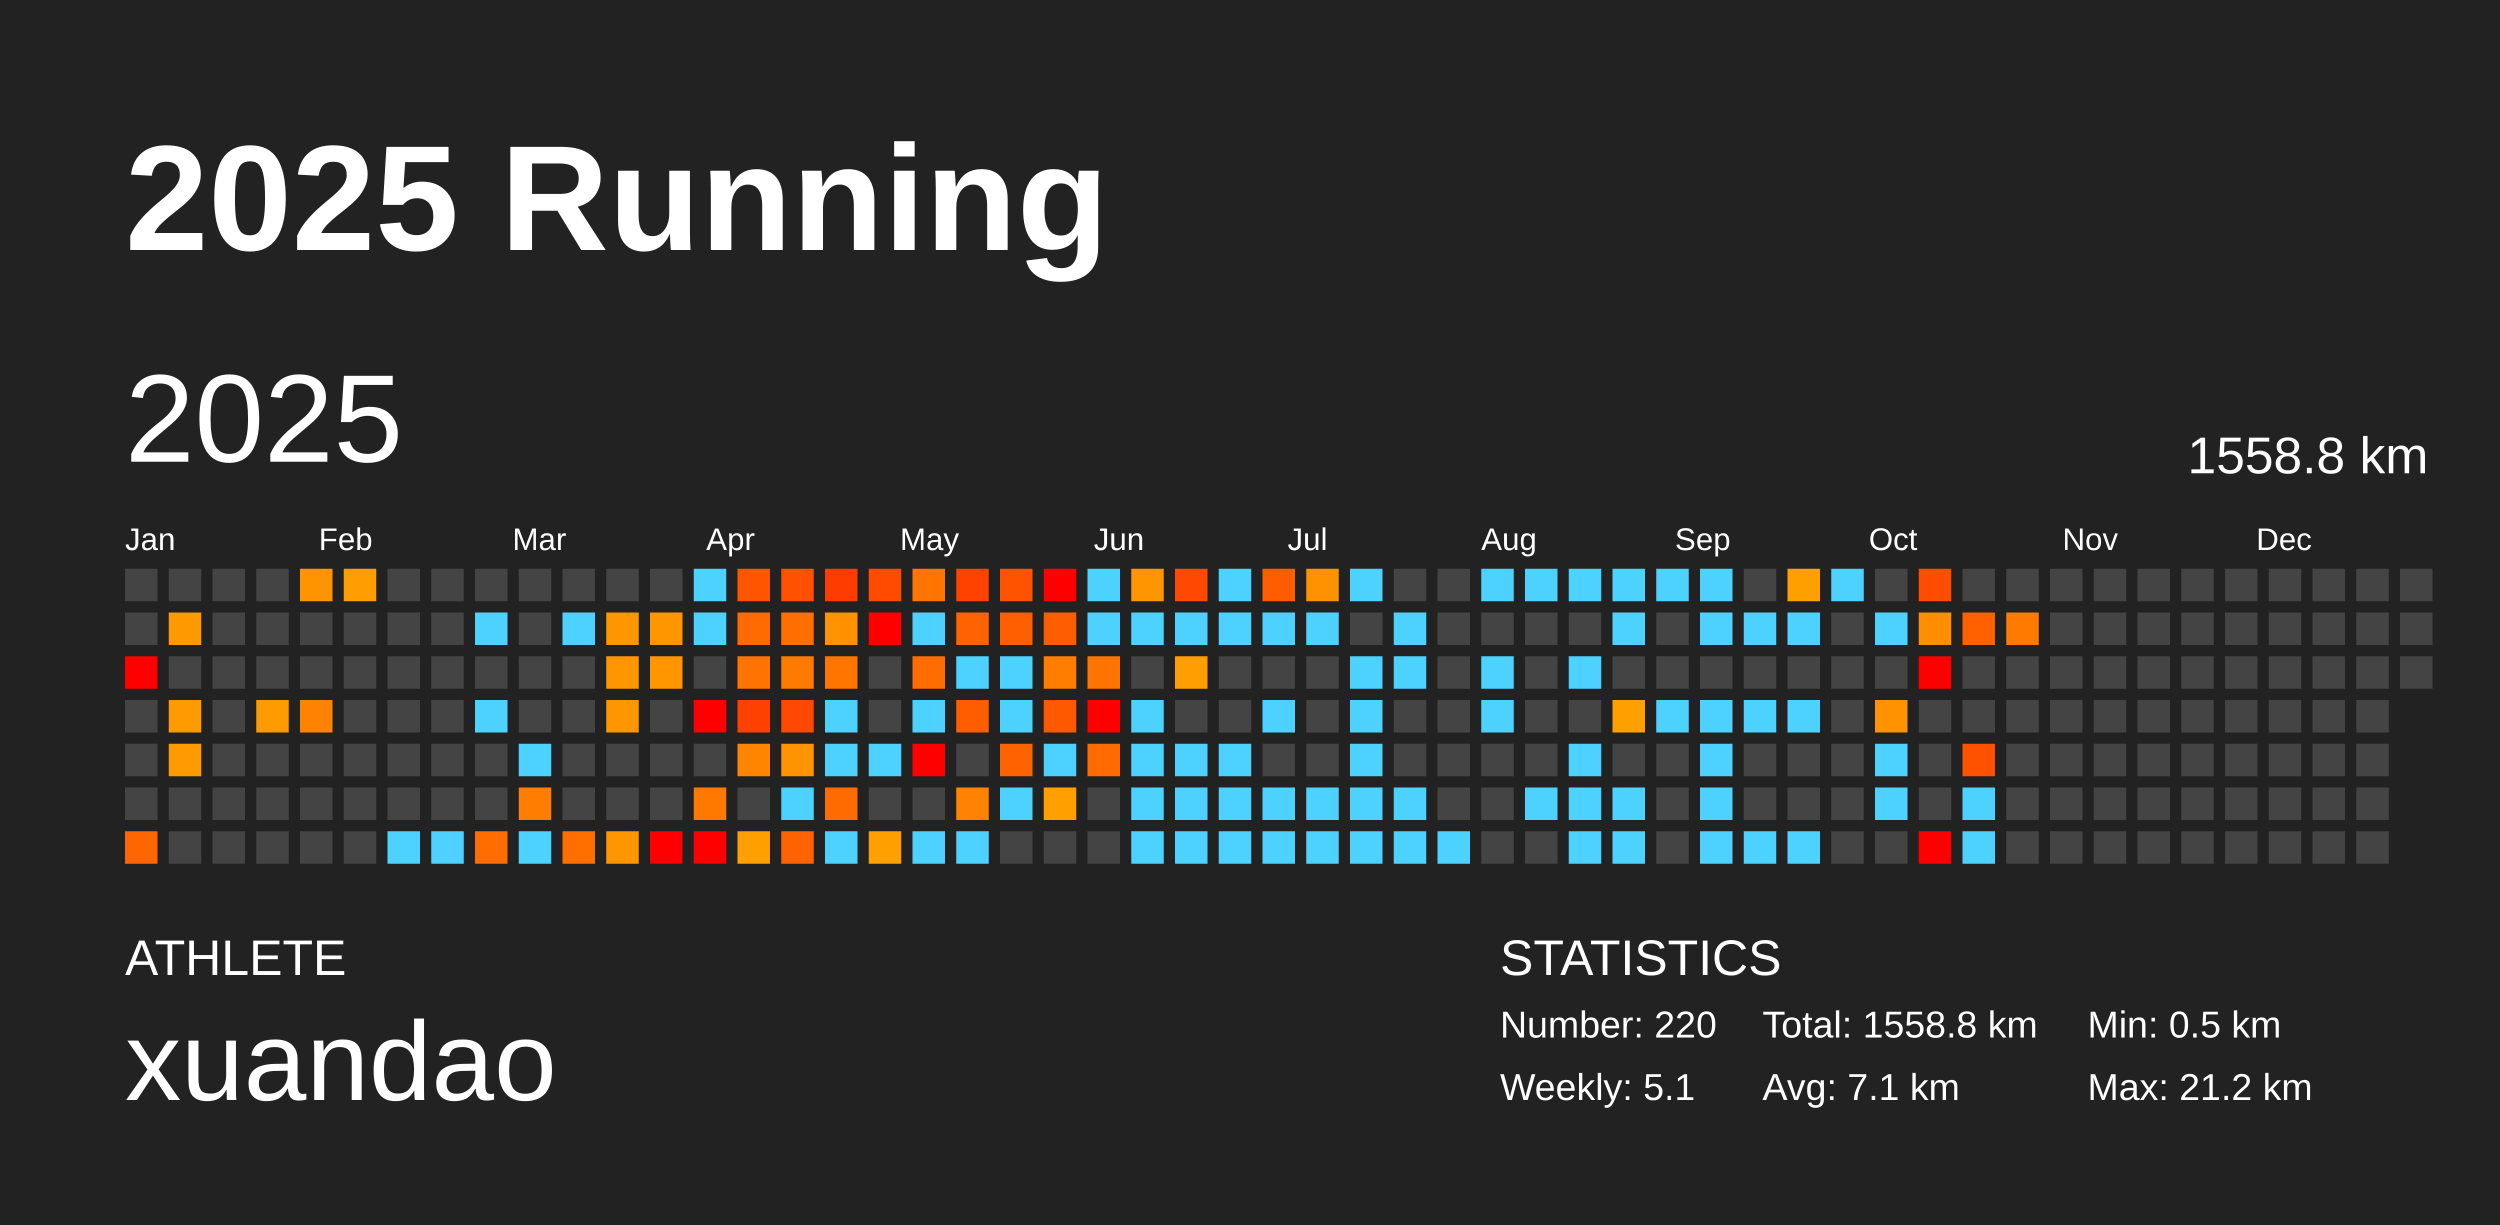
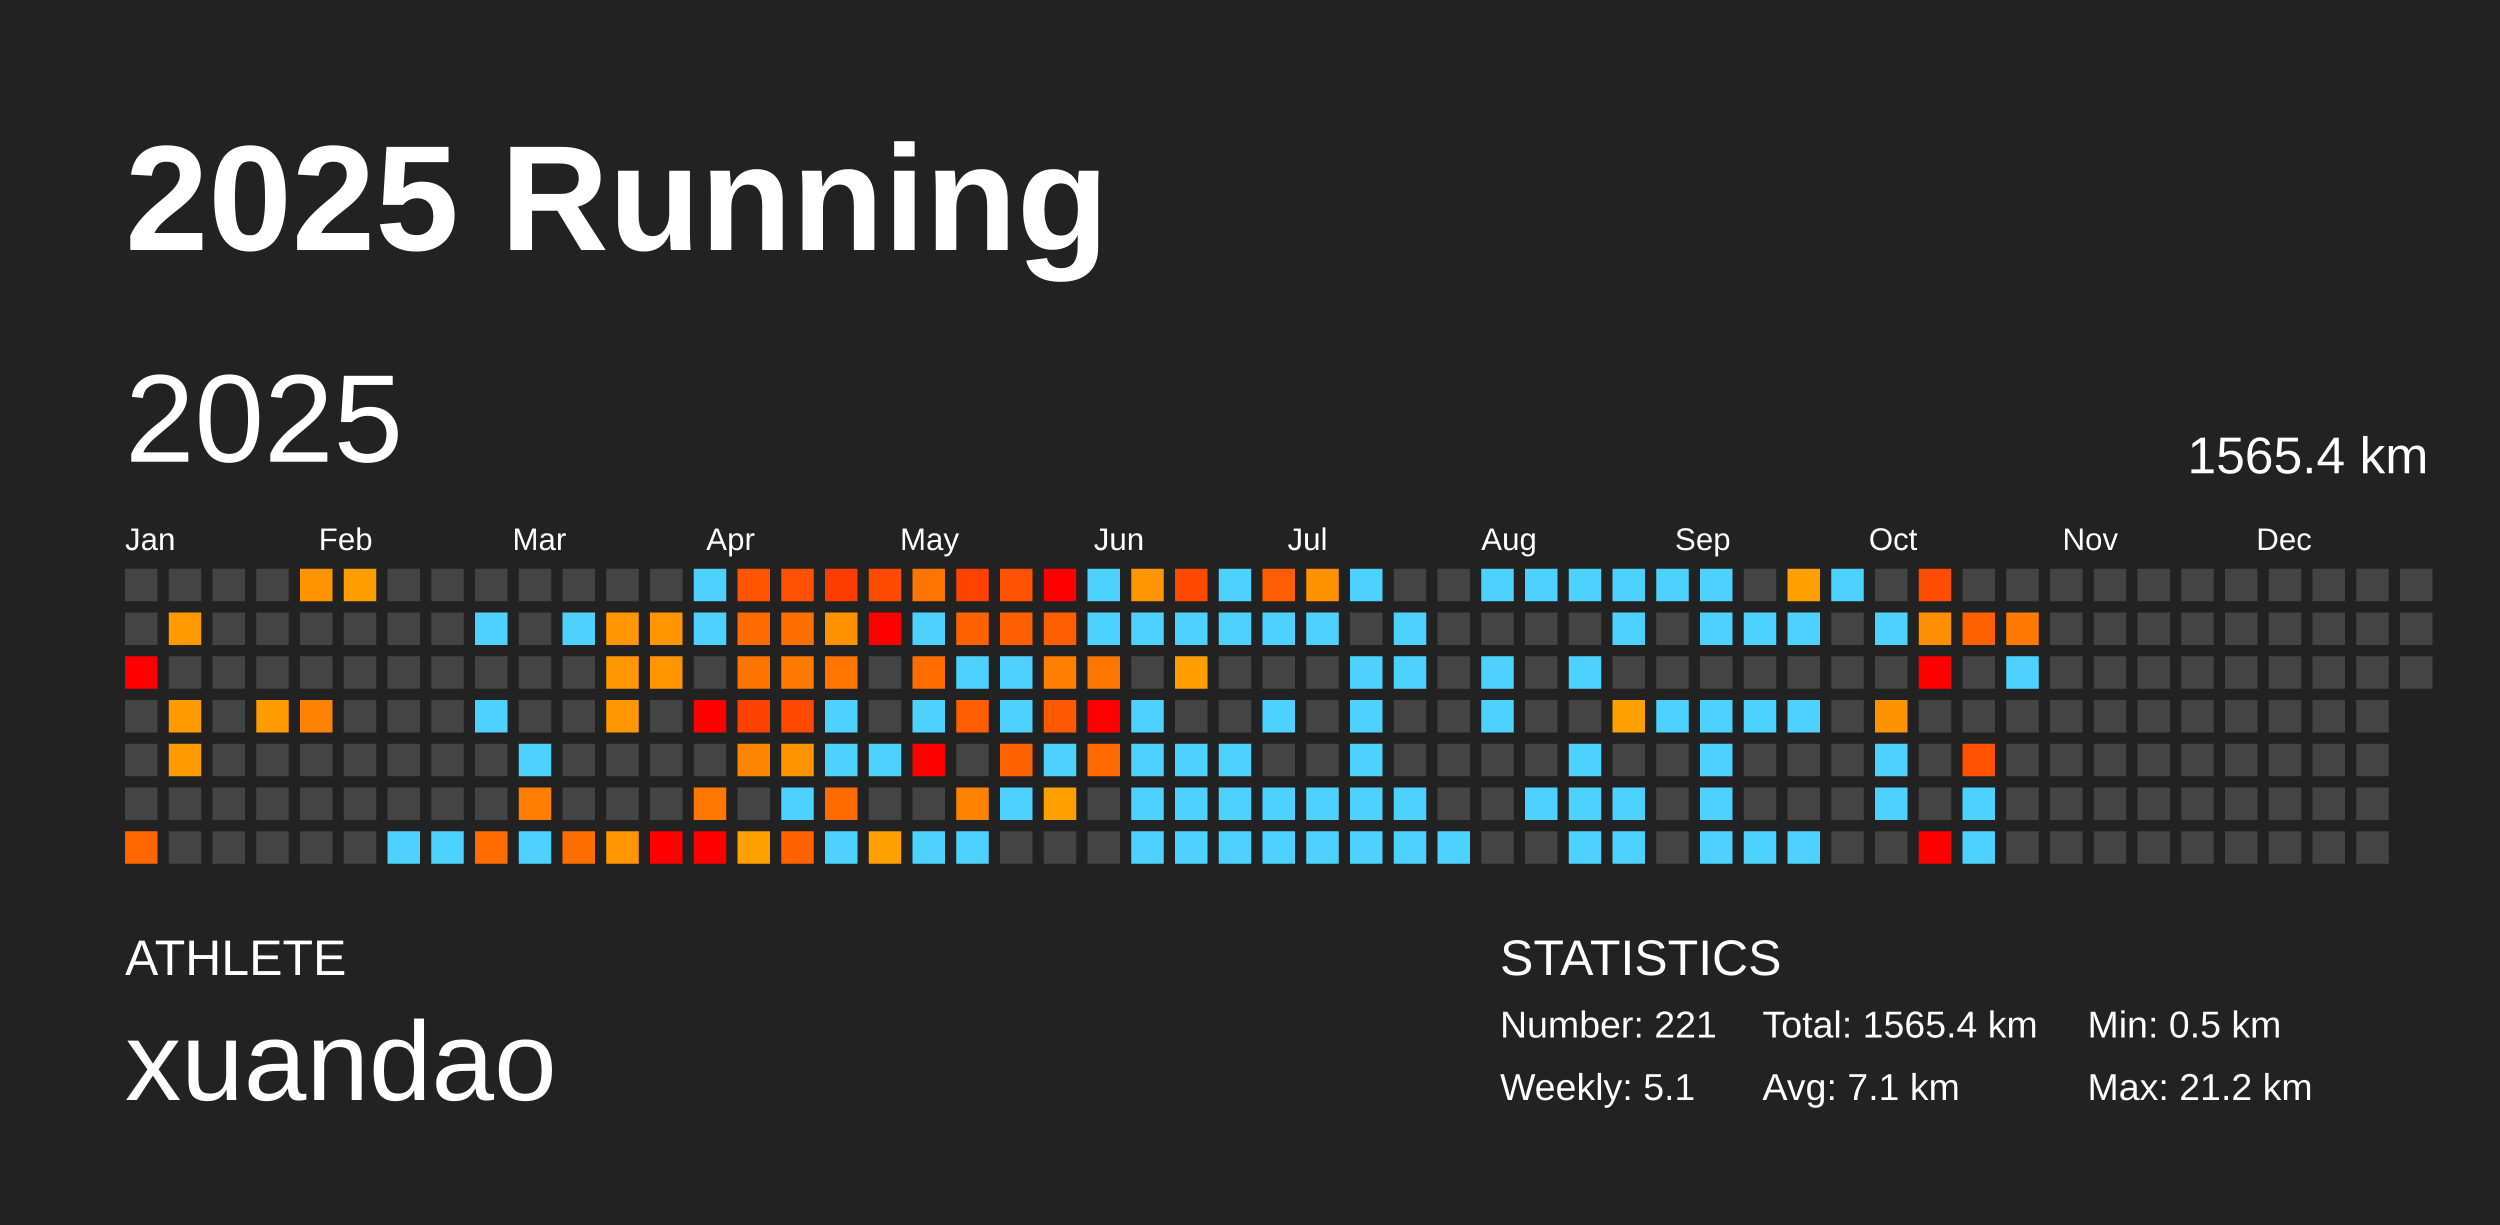
<svg xmlns="http://www.w3.org/2000/svg" baseProfile="full" height="98mm" version="1.1" viewBox="0,0,200,98" width="200mm">
  <defs />
  <rect fill="#222222" height="98" width="200" x="0" y="0" />
  <text fill="#FFFFFF" style="font-size:12px; font-family:Arial; font-weight:bold;" x="10" y="20">2025 Running</text>
  <text fill="#FFFFFF" style="font-size:4px; font-family:Arial" x="10" y="78">ATHLETE</text>
  <text fill="#FFFFFF" style="font-size:9px; font-family:Arial" x="10" y="88">xuandao</text>
  <text fill="#FFFFFF" style="font-size:4px; font-family:Arial" x="120" y="78">STATISTICS</text>
-   <text fill="#FFFFFF" style="font-size:3px; font-family:Arial" x="120" y="83">Number: 220</text>
+   <text fill="#FFFFFF" style="font-size:3px; font-family:Arial" x="120" y="83">Number: 221</text>
  <text fill="#FFFFFF" style="font-size:3px; font-family:Arial" x="120" y="88">Weekly: 5.1</text>
-   <text fill="#FFFFFF" style="font-size:3px; font-family:Arial" x="141" y="83">Total: 1558.8 km</text>
+   <text fill="#FFFFFF" style="font-size:3px; font-family:Arial" x="141" y="83">Total: 1565.4 km</text>
  <text fill="#FFFFFF" style="font-size:3px; font-family:Arial" x="141" y="88">Avg: 7.1 km</text>
  <text fill="#FFFFFF" style="font-size:3px; font-family:Arial" x="167" y="83">Min: 0.5 km</text>
  <text fill="#FFFFFF" style="font-size:3px; font-family:Arial" x="167" y="88">Max: 21.2 km</text>
  <text dominant-baseline="hanging" fill="#FFFFFF" style="font-size:10.0px; font-family:Arial;" x="10" y="30">2025</text>
-   <text dominant-baseline="hanging" fill="#FFFFFF" style="font-size:4.125px; font-family:Arial;" x="175" y="35">1558.8 km</text>
+   <text dominant-baseline="hanging" fill="#FFFFFF" style="font-size:4.125px; font-family:Arial;" x="175" y="35">1565.4 km</text>
  <text fill="#FFFFFF" style="font-size:2.5px; font-family:Arial" x="10.0" y="44">Jan</text>
  <text fill="#FFFFFF" style="font-size:2.5px; font-family:Arial" x="25.5" y="44">Feb</text>
  <text fill="#FFFFFF" style="font-size:2.5px; font-family:Arial" x="41.0" y="44">Mar</text>
  <text fill="#FFFFFF" style="font-size:2.5px; font-family:Arial" x="56.5" y="44">Apr</text>
  <text fill="#FFFFFF" style="font-size:2.5px; font-family:Arial" x="72.0" y="44">May</text>
  <text fill="#FFFFFF" style="font-size:2.5px; font-family:Arial" x="87.5" y="44">Jun</text>
  <text fill="#FFFFFF" style="font-size:2.5px; font-family:Arial" x="103.0" y="44">Jul</text>
  <text fill="#FFFFFF" style="font-size:2.5px; font-family:Arial" x="118.5" y="44">Aug</text>
  <text fill="#FFFFFF" style="font-size:2.5px; font-family:Arial" x="134.0" y="44">Sep</text>
  <text fill="#FFFFFF" style="font-size:2.5px; font-family:Arial" x="149.5" y="44">Oct</text>
  <text fill="#FFFFFF" style="font-size:2.5px; font-family:Arial" x="165.0" y="44">Nov</text>
  <text fill="#FFFFFF" style="font-size:2.5px; font-family:Arial" x="180.5" y="44">Dec</text>
  <rect fill="#444444" height="2.6" width="2.6" x="10.0" y="45.5" />
  <rect fill="#444444" height="2.6" width="2.6" x="10.0" y="49.0" />
  <rect fill="red" height="2.6" width="2.6" x="10.0" y="52.5" />
  <rect fill="#444444" height="2.6" width="2.6" x="10.0" y="56.0" />
  <rect fill="#444444" height="2.6" width="2.6" x="10.0" y="59.5" />
  <rect fill="#444444" height="2.6" width="2.6" x="10.0" y="63.0" />
  <rect fill="#ff6600" height="2.6" width="2.6" x="10.0" y="66.5" />
  <rect fill="#444444" height="2.6" width="2.6" x="13.5" y="45.5" />
  <rect fill="#ff9900" height="2.6" width="2.6" x="13.5" y="49.0" />
  <rect fill="#444444" height="2.6" width="2.6" x="13.5" y="52.5" />
  <rect fill="#ff9a00" height="2.6" width="2.6" x="13.5" y="56.0" />
  <rect fill="#ff9b00" height="2.6" width="2.6" x="13.5" y="59.5" />
  <rect fill="#444444" height="2.6" width="2.6" x="13.5" y="63.0" />
  <rect fill="#444444" height="2.6" width="2.6" x="13.5" y="66.5" />
  <rect fill="#444444" height="2.6" width="2.6" x="17.0" y="45.5" />
  <rect fill="#444444" height="2.6" width="2.6" x="17.0" y="49.0" />
  <rect fill="#444444" height="2.6" width="2.6" x="17.0" y="52.5" />
  <rect fill="#444444" height="2.6" width="2.6" x="17.0" y="56.0" />
  <rect fill="#444444" height="2.6" width="2.6" x="17.0" y="59.5" />
  <rect fill="#444444" height="2.6" width="2.6" x="17.0" y="63.0" />
  <rect fill="#444444" height="2.6" width="2.6" x="17.0" y="66.5" />
  <rect fill="#444444" height="2.6" width="2.6" x="20.5" y="45.5" />
  <rect fill="#444444" height="2.6" width="2.6" x="20.5" y="49.0" />
  <rect fill="#444444" height="2.6" width="2.6" x="20.5" y="52.5" />
  <rect fill="#ff9a00" height="2.6" width="2.6" x="20.5" y="56.0" />
  <rect fill="#444444" height="2.6" width="2.6" x="20.5" y="59.5" />
  <rect fill="#444444" height="2.6" width="2.6" x="20.5" y="63.0" />
  <rect fill="#444444" height="2.6" width="2.6" x="20.5" y="66.5" />
  <rect fill="#ff9400" height="2.6" width="2.6" x="24.0" y="45.5" />
  <rect fill="#444444" height="2.6" width="2.6" x="24.0" y="49.0" />
  <rect fill="#444444" height="2.6" width="2.6" x="24.0" y="52.5" />
  <rect fill="#ff8300" height="2.6" width="2.6" x="24.0" y="56.0" />
  <rect fill="#444444" height="2.6" width="2.6" x="24.0" y="59.5" />
  <rect fill="#444444" height="2.6" width="2.6" x="24.0" y="63.0" />
  <rect fill="#444444" height="2.6" width="2.6" x="24.0" y="66.5" />
  <rect fill="#ff9e00" height="2.6" width="2.6" x="27.5" y="45.5" />
  <rect fill="#444444" height="2.6" width="2.6" x="27.5" y="49.0" />
  <rect fill="#444444" height="2.6" width="2.6" x="27.5" y="52.5" />
  <rect fill="#444444" height="2.6" width="2.6" x="27.5" y="56.0" />
  <rect fill="#444444" height="2.6" width="2.6" x="27.5" y="59.5" />
  <rect fill="#444444" height="2.6" width="2.6" x="27.5" y="63.0" />
  <rect fill="#444444" height="2.6" width="2.6" x="27.5" y="66.5" />
  <rect fill="#444444" height="2.6" width="2.6" x="31.0" y="45.5" />
  <rect fill="#444444" height="2.6" width="2.6" x="31.0" y="49.0" />
  <rect fill="#444444" height="2.6" width="2.6" x="31.0" y="52.5" />
  <rect fill="#444444" height="2.6" width="2.6" x="31.0" y="56.0" />
  <rect fill="#444444" height="2.6" width="2.6" x="31.0" y="59.5" />
  <rect fill="#444444" height="2.6" width="2.6" x="31.0" y="63.0" />
  <rect fill="#4dd2ff" height="2.6" width="2.6" x="31.0" y="66.5" />
  <rect fill="#444444" height="2.6" width="2.6" x="34.5" y="45.5" />
  <rect fill="#444444" height="2.6" width="2.6" x="34.5" y="49.0" />
  <rect fill="#444444" height="2.6" width="2.6" x="34.5" y="52.5" />
  <rect fill="#444444" height="2.6" width="2.6" x="34.5" y="56.0" />
  <rect fill="#444444" height="2.6" width="2.6" x="34.5" y="59.5" />
  <rect fill="#444444" height="2.6" width="2.6" x="34.5" y="63.0" />
  <rect fill="#4dd2ff" height="2.6" width="2.6" x="34.5" y="66.5" />
  <rect fill="#444444" height="2.6" width="2.6" x="38.0" y="45.5" />
  <rect fill="#4dd2ff" height="2.6" width="2.6" x="38.0" y="49.0" />
  <rect fill="#444444" height="2.6" width="2.6" x="38.0" y="52.5" />
  <rect fill="#4dd2ff" height="2.6" width="2.6" x="38.0" y="56.0" />
  <rect fill="#444444" height="2.6" width="2.6" x="38.0" y="59.5" />
  <rect fill="#444444" height="2.6" width="2.6" x="38.0" y="63.0" />
  <rect fill="#ff6c00" height="2.6" width="2.6" x="38.0" y="66.5" />
  <rect fill="#444444" height="2.6" width="2.6" x="41.5" y="45.5" />
  <rect fill="#444444" height="2.6" width="2.6" x="41.5" y="49.0" />
  <rect fill="#444444" height="2.6" width="2.6" x="41.5" y="52.5" />
  <rect fill="#444444" height="2.6" width="2.6" x="41.5" y="56.0" />
  <rect fill="#4dd2ff" height="2.6" width="2.6" x="41.5" y="59.5" />
  <rect fill="#ff7d00" height="2.6" width="2.6" x="41.5" y="63.0" />
  <rect fill="#4dd2ff" height="2.6" width="2.6" x="41.5" y="66.5" />
  <rect fill="#444444" height="2.6" width="2.6" x="45.0" y="45.5" />
  <rect fill="#4dd2ff" height="2.6" width="2.6" x="45.0" y="49.0" />
  <rect fill="#444444" height="2.6" width="2.6" x="45.0" y="52.5" />
  <rect fill="#444444" height="2.6" width="2.6" x="45.0" y="56.0" />
  <rect fill="#444444" height="2.6" width="2.6" x="45.0" y="59.5" />
  <rect fill="#444444" height="2.6" width="2.6" x="45.0" y="63.0" />
  <rect fill="#ff6f00" height="2.6" width="2.6" x="45.0" y="66.5" />
  <rect fill="#444444" height="2.6" width="2.6" x="48.5" y="45.5" />
  <rect fill="#ff9600" height="2.6" width="2.6" x="48.5" y="49.0" />
  <rect fill="#ff9600" height="2.6" width="2.6" x="48.5" y="52.5" />
  <rect fill="#ff9600" height="2.6" width="2.6" x="48.5" y="56.0" />
  <rect fill="#444444" height="2.6" width="2.6" x="48.5" y="59.5" />
  <rect fill="#444444" height="2.6" width="2.6" x="48.5" y="63.0" />
  <rect fill="#ff9600" height="2.6" width="2.6" x="48.5" y="66.5" />
  <rect fill="#444444" height="2.6" width="2.6" x="52.0" y="45.5" />
  <rect fill="#ff9600" height="2.6" width="2.6" x="52.0" y="49.0" />
  <rect fill="#ff9600" height="2.6" width="2.6" x="52.0" y="52.5" />
  <rect fill="#444444" height="2.6" width="2.6" x="52.0" y="56.0" />
  <rect fill="#444444" height="2.6" width="2.6" x="52.0" y="59.5" />
  <rect fill="#444444" height="2.6" width="2.6" x="52.0" y="63.0" />
  <rect fill="red" height="2.6" width="2.6" x="52.0" y="66.5" />
  <rect fill="#4dd2ff" height="2.6" width="2.6" x="55.5" y="45.5" />
  <rect fill="#4dd2ff" height="2.6" width="2.6" x="55.5" y="49.0" />
  <rect fill="#444444" height="2.6" width="2.6" x="55.5" y="52.5" />
  <rect fill="red" height="2.6" width="2.6" x="55.5" y="56.0" />
  <rect fill="#444444" height="2.6" width="2.6" x="55.5" y="59.5" />
  <rect fill="#ff7900" height="2.6" width="2.6" x="55.5" y="63.0" />
  <rect fill="red" height="2.6" width="2.6" x="55.5" y="66.5" />
  <rect fill="#ff5400" height="2.6" width="2.6" x="59.0" y="45.5" />
  <rect fill="#ff6b00" height="2.6" width="2.6" x="59.0" y="49.0" />
  <rect fill="#ff7400" height="2.6" width="2.6" x="59.0" y="52.5" />
  <rect fill="#ff4100" height="2.6" width="2.6" x="59.0" y="56.0" />
  <rect fill="#ff8400" height="2.6" width="2.6" x="59.0" y="59.5" />
  <rect fill="#444444" height="2.6" width="2.6" x="59.0" y="63.0" />
  <rect fill="#ff9f00" height="2.6" width="2.6" x="59.0" y="66.5" />
  <rect fill="#ff5100" height="2.6" width="2.6" x="62.5" y="45.5" />
  <rect fill="#ff6f00" height="2.6" width="2.6" x="62.5" y="49.0" />
  <rect fill="#ff7a00" height="2.6" width="2.6" x="62.5" y="52.5" />
  <rect fill="#ff4800" height="2.6" width="2.6" x="62.5" y="56.0" />
  <rect fill="#ff9400" height="2.6" width="2.6" x="62.5" y="59.5" />
  <rect fill="#4dd2ff" height="2.6" width="2.6" x="62.5" y="63.0" />
  <rect fill="#ff6200" height="2.6" width="2.6" x="62.5" y="66.5" />
  <rect fill="#ff3c00" height="2.6" width="2.6" x="66.0" y="45.5" />
  <rect fill="#ff9200" height="2.6" width="2.6" x="66.0" y="49.0" />
  <rect fill="#ff7500" height="2.6" width="2.6" x="66.0" y="52.5" />
  <rect fill="#4dd2ff" height="2.6" width="2.6" x="66.0" y="56.0" />
  <rect fill="#4dd2ff" height="2.6" width="2.6" x="66.0" y="59.5" />
  <rect fill="#ff6b00" height="2.6" width="2.6" x="66.0" y="63.0" />
  <rect fill="#4dd2ff" height="2.6" width="2.6" x="66.0" y="66.5" />
  <rect fill="#ff4b00" height="2.6" width="2.6" x="69.5" y="45.5" />
  <rect fill="red" height="2.6" width="2.6" x="69.5" y="49.0" />
  <rect fill="#444444" height="2.6" width="2.6" x="69.5" y="52.5" />
  <rect fill="#444444" height="2.6" width="2.6" x="69.5" y="56.0" />
  <rect fill="#4dd2ff" height="2.6" width="2.6" x="69.5" y="59.5" />
  <rect fill="#444444" height="2.6" width="2.6" x="69.5" y="63.0" />
  <rect fill="#ff9f00" height="2.6" width="2.6" x="69.5" y="66.5" />
  <rect fill="#ff7500" height="2.6" width="2.6" x="73.0" y="45.5" />
  <rect fill="#4dd2ff" height="2.6" width="2.6" x="73.0" y="49.0" />
  <rect fill="#ff6c00" height="2.6" width="2.6" x="73.0" y="52.5" />
  <rect fill="#4dd2ff" height="2.6" width="2.6" x="73.0" y="56.0" />
  <rect fill="red" height="2.6" width="2.6" x="73.0" y="59.5" />
  <rect fill="#444444" height="2.6" width="2.6" x="73.0" y="63.0" />
  <rect fill="#4dd2ff" height="2.6" width="2.6" x="73.0" y="66.5" />
  <rect fill="#ff4200" height="2.6" width="2.6" x="76.5" y="45.5" />
  <rect fill="#ff6200" height="2.6" width="2.6" x="76.5" y="49.0" />
  <rect fill="#4dd2ff" height="2.6" width="2.6" x="76.5" y="52.5" />
  <rect fill="#ff5d00" height="2.6" width="2.6" x="76.5" y="56.0" />
  <rect fill="#444444" height="2.6" width="2.6" x="76.5" y="59.5" />
  <rect fill="#ff8300" height="2.6" width="2.6" x="76.5" y="63.0" />
  <rect fill="#4dd2ff" height="2.6" width="2.6" x="76.5" y="66.5" />
  <rect fill="#ff5300" height="2.6" width="2.6" x="80.0" y="45.5" />
  <rect fill="#ff5f00" height="2.6" width="2.6" x="80.0" y="49.0" />
  <rect fill="#4dd2ff" height="2.6" width="2.6" x="80.0" y="52.5" />
  <rect fill="#4dd2ff" height="2.6" width="2.6" x="80.0" y="56.0" />
  <rect fill="#ff6300" height="2.6" width="2.6" x="80.0" y="59.5" />
  <rect fill="#4dd2ff" height="2.6" width="2.6" x="80.0" y="63.0" />
  <rect fill="#444444" height="2.6" width="2.6" x="80.0" y="66.5" />
  <rect fill="red" height="2.6" width="2.6" x="83.5" y="45.5" />
  <rect fill="#ff5e00" height="2.6" width="2.6" x="83.5" y="49.0" />
  <rect fill="#ff7e00" height="2.6" width="2.6" x="83.5" y="52.5" />
  <rect fill="#ff5900" height="2.6" width="2.6" x="83.5" y="56.0" />
  <rect fill="#4dd2ff" height="2.6" width="2.6" x="83.5" y="59.5" />
  <rect fill="#ff9f00" height="2.6" width="2.6" x="83.5" y="63.0" />
  <rect fill="#444444" height="2.6" width="2.6" x="83.5" y="66.5" />
  <rect fill="#4dd2ff" height="2.6" width="2.6" x="87.0" y="45.5" />
  <rect fill="#4dd2ff" height="2.6" width="2.6" x="87.0" y="49.0" />
  <rect fill="#ff7500" height="2.6" width="2.6" x="87.0" y="52.5" />
  <rect fill="red" height="2.6" width="2.6" x="87.0" y="56.0" />
  <rect fill="#ff6b00" height="2.6" width="2.6" x="87.0" y="59.5" />
  <rect fill="#444444" height="2.6" width="2.6" x="87.0" y="63.0" />
  <rect fill="#444444" height="2.6" width="2.6" x="87.0" y="66.5" />
  <rect fill="#ff9500" height="2.6" width="2.6" x="90.5" y="45.5" />
  <rect fill="#4dd2ff" height="2.6" width="2.6" x="90.5" y="49.0" />
  <rect fill="#444444" height="2.6" width="2.6" x="90.5" y="52.5" />
  <rect fill="#4dd2ff" height="2.6" width="2.6" x="90.5" y="56.0" />
  <rect fill="#4dd2ff" height="2.6" width="2.6" x="90.5" y="59.5" />
  <rect fill="#4dd2ff" height="2.6" width="2.6" x="90.5" y="63.0" />
  <rect fill="#4dd2ff" height="2.6" width="2.6" x="90.5" y="66.5" />
  <rect fill="#ff4800" height="2.6" width="2.6" x="94.0" y="45.5" />
  <rect fill="#4dd2ff" height="2.6" width="2.6" x="94.0" y="49.0" />
  <rect fill="#ff9e00" height="2.6" width="2.6" x="94.0" y="52.5" />
  <rect fill="#444444" height="2.6" width="2.6" x="94.0" y="56.0" />
  <rect fill="#4dd2ff" height="2.6" width="2.6" x="94.0" y="59.5" />
  <rect fill="#4dd2ff" height="2.6" width="2.6" x="94.0" y="63.0" />
  <rect fill="#4dd2ff" height="2.6" width="2.6" x="94.0" y="66.5" />
  <rect fill="#4dd2ff" height="2.6" width="2.6" x="97.5" y="45.5" />
  <rect fill="#4dd2ff" height="2.6" width="2.6" x="97.5" y="49.0" />
  <rect fill="#444444" height="2.6" width="2.6" x="97.5" y="52.5" />
  <rect fill="#444444" height="2.6" width="2.6" x="97.5" y="56.0" />
  <rect fill="#4dd2ff" height="2.6" width="2.6" x="97.5" y="59.5" />
  <rect fill="#4dd2ff" height="2.6" width="2.6" x="97.5" y="63.0" />
  <rect fill="#4dd2ff" height="2.6" width="2.6" x="97.5" y="66.5" />
  <rect fill="#ff5d00" height="2.6" width="2.6" x="101.0" y="45.5" />
  <rect fill="#4dd2ff" height="2.6" width="2.6" x="101.0" y="49.0" />
  <rect fill="#444444" height="2.6" width="2.6" x="101.0" y="52.5" />
  <rect fill="#4dd2ff" height="2.6" width="2.6" x="101.0" y="56.0" />
  <rect fill="#444444" height="2.6" width="2.6" x="101.0" y="59.5" />
  <rect fill="#4dd2ff" height="2.6" width="2.6" x="101.0" y="63.0" />
  <rect fill="#4dd2ff" height="2.6" width="2.6" x="101.0" y="66.5" />
  <rect fill="#ff9200" height="2.6" width="2.6" x="104.5" y="45.5" />
  <rect fill="#4dd2ff" height="2.6" width="2.6" x="104.5" y="49.0" />
  <rect fill="#444444" height="2.6" width="2.6" x="104.5" y="52.5" />
  <rect fill="#444444" height="2.6" width="2.6" x="104.5" y="56.0" />
  <rect fill="#444444" height="2.6" width="2.6" x="104.5" y="59.5" />
  <rect fill="#4dd2ff" height="2.6" width="2.6" x="104.5" y="63.0" />
  <rect fill="#4dd2ff" height="2.6" width="2.6" x="104.5" y="66.5" />
  <rect fill="#4dd2ff" height="2.6" width="2.6" x="108.0" y="45.5" />
  <rect fill="#444444" height="2.6" width="2.6" x="108.0" y="49.0" />
  <rect fill="#4dd2ff" height="2.6" width="2.6" x="108.0" y="52.5" />
  <rect fill="#4dd2ff" height="2.6" width="2.6" x="108.0" y="56.0" />
  <rect fill="#4dd2ff" height="2.6" width="2.6" x="108.0" y="59.5" />
  <rect fill="#4dd2ff" height="2.6" width="2.6" x="108.0" y="63.0" />
  <rect fill="#4dd2ff" height="2.6" width="2.6" x="108.0" y="66.5" />
  <rect fill="#444444" height="2.6" width="2.6" x="111.5" y="45.5" />
  <rect fill="#4dd2ff" height="2.6" width="2.6" x="111.5" y="49.0" />
  <rect fill="#4dd2ff" height="2.6" width="2.6" x="111.5" y="52.5" />
  <rect fill="#444444" height="2.6" width="2.6" x="111.5" y="56.0" />
  <rect fill="#444444" height="2.6" width="2.6" x="111.5" y="59.5" />
  <rect fill="#4dd2ff" height="2.6" width="2.6" x="111.5" y="63.0" />
  <rect fill="#4dd2ff" height="2.6" width="2.6" x="111.5" y="66.5" />
  <rect fill="#444444" height="2.6" width="2.6" x="115.0" y="45.5" />
  <rect fill="#444444" height="2.6" width="2.6" x="115.0" y="49.0" />
  <rect fill="#444444" height="2.6" width="2.6" x="115.0" y="52.5" />
  <rect fill="#444444" height="2.6" width="2.6" x="115.0" y="56.0" />
  <rect fill="#444444" height="2.6" width="2.6" x="115.0" y="59.5" />
  <rect fill="#444444" height="2.6" width="2.6" x="115.0" y="63.0" />
  <rect fill="#4dd2ff" height="2.6" width="2.6" x="115.0" y="66.5" />
  <rect fill="#4dd2ff" height="2.6" width="2.6" x="118.5" y="45.5" />
  <rect fill="#444444" height="2.6" width="2.6" x="118.5" y="49.0" />
  <rect fill="#4dd2ff" height="2.6" width="2.6" x="118.5" y="52.5" />
  <rect fill="#4dd2ff" height="2.6" width="2.6" x="118.5" y="56.0" />
  <rect fill="#444444" height="2.6" width="2.6" x="118.5" y="59.5" />
  <rect fill="#444444" height="2.6" width="2.6" x="118.5" y="63.0" />
  <rect fill="#444444" height="2.6" width="2.6" x="118.5" y="66.5" />
  <rect fill="#4dd2ff" height="2.6" width="2.6" x="122.0" y="45.5" />
  <rect fill="#444444" height="2.6" width="2.6" x="122.0" y="49.0" />
  <rect fill="#444444" height="2.6" width="2.6" x="122.0" y="52.5" />
  <rect fill="#444444" height="2.6" width="2.6" x="122.0" y="56.0" />
  <rect fill="#444444" height="2.6" width="2.6" x="122.0" y="59.5" />
  <rect fill="#4dd2ff" height="2.6" width="2.6" x="122.0" y="63.0" />
  <rect fill="#444444" height="2.6" width="2.6" x="122.0" y="66.5" />
  <rect fill="#4dd2ff" height="2.6" width="2.6" x="125.5" y="45.5" />
  <rect fill="#444444" height="2.6" width="2.6" x="125.5" y="49.0" />
  <rect fill="#4dd2ff" height="2.6" width="2.6" x="125.5" y="52.5" />
  <rect fill="#444444" height="2.6" width="2.6" x="125.5" y="56.0" />
  <rect fill="#4dd2ff" height="2.6" width="2.6" x="125.5" y="59.5" />
  <rect fill="#4dd2ff" height="2.6" width="2.6" x="125.5" y="63.0" />
  <rect fill="#4dd2ff" height="2.6" width="2.6" x="125.5" y="66.5" />
  <rect fill="#4dd2ff" height="2.6" width="2.6" x="129.0" y="45.5" />
  <rect fill="#4dd2ff" height="2.6" width="2.6" x="129.0" y="49.0" />
  <rect fill="#444444" height="2.6" width="2.6" x="129.0" y="52.5" />
  <rect fill="#ff9f00" height="2.6" width="2.6" x="129.0" y="56.0" />
  <rect fill="#444444" height="2.6" width="2.6" x="129.0" y="59.5" />
  <rect fill="#4dd2ff" height="2.6" width="2.6" x="129.0" y="63.0" />
  <rect fill="#4dd2ff" height="2.6" width="2.6" x="129.0" y="66.5" />
  <rect fill="#4dd2ff" height="2.6" width="2.6" x="132.5" y="45.5" />
  <rect fill="#444444" height="2.6" width="2.6" x="132.5" y="49.0" />
  <rect fill="#444444" height="2.6" width="2.6" x="132.5" y="52.5" />
  <rect fill="#4dd2ff" height="2.6" width="2.6" x="132.5" y="56.0" />
  <rect fill="#444444" height="2.6" width="2.6" x="132.5" y="59.5" />
  <rect fill="#444444" height="2.6" width="2.6" x="132.5" y="63.0" />
  <rect fill="#444444" height="2.6" width="2.6" x="132.5" y="66.5" />
  <rect fill="#4dd2ff" height="2.6" width="2.6" x="136.0" y="45.5" />
  <rect fill="#4dd2ff" height="2.6" width="2.6" x="136.0" y="49.0" />
  <rect fill="#444444" height="2.6" width="2.6" x="136.0" y="52.5" />
  <rect fill="#4dd2ff" height="2.6" width="2.6" x="136.0" y="56.0" />
  <rect fill="#4dd2ff" height="2.6" width="2.6" x="136.0" y="59.5" />
  <rect fill="#4dd2ff" height="2.6" width="2.6" x="136.0" y="63.0" />
  <rect fill="#4dd2ff" height="2.6" width="2.6" x="136.0" y="66.5" />
  <rect fill="#444444" height="2.6" width="2.6" x="139.5" y="45.5" />
  <rect fill="#4dd2ff" height="2.6" width="2.6" x="139.5" y="49.0" />
  <rect fill="#444444" height="2.6" width="2.6" x="139.5" y="52.5" />
  <rect fill="#4dd2ff" height="2.6" width="2.6" x="139.5" y="56.0" />
  <rect fill="#444444" height="2.6" width="2.6" x="139.5" y="59.5" />
  <rect fill="#444444" height="2.6" width="2.6" x="139.5" y="63.0" />
  <rect fill="#4dd2ff" height="2.6" width="2.6" x="139.5" y="66.5" />
  <rect fill="#ff9f00" height="2.6" width="2.6" x="143.0" y="45.5" />
  <rect fill="#4dd2ff" height="2.6" width="2.6" x="143.0" y="49.0" />
  <rect fill="#444444" height="2.6" width="2.6" x="143.0" y="52.5" />
  <rect fill="#4dd2ff" height="2.6" width="2.6" x="143.0" y="56.0" />
  <rect fill="#444444" height="2.6" width="2.6" x="143.0" y="59.5" />
  <rect fill="#444444" height="2.6" width="2.6" x="143.0" y="63.0" />
  <rect fill="#4dd2ff" height="2.6" width="2.6" x="143.0" y="66.5" />
  <rect fill="#4dd2ff" height="2.6" width="2.6" x="146.5" y="45.5" />
  <rect fill="#444444" height="2.6" width="2.6" x="146.5" y="49.0" />
  <rect fill="#444444" height="2.6" width="2.6" x="146.5" y="52.5" />
  <rect fill="#444444" height="2.6" width="2.6" x="146.5" y="56.0" />
  <rect fill="#444444" height="2.6" width="2.6" x="146.5" y="59.5" />
  <rect fill="#444444" height="2.6" width="2.6" x="146.5" y="63.0" />
  <rect fill="#444444" height="2.6" width="2.6" x="146.5" y="66.5" />
  <rect fill="#444444" height="2.6" width="2.6" x="150.0" y="45.5" />
  <rect fill="#4dd2ff" height="2.6" width="2.6" x="150.0" y="49.0" />
  <rect fill="#444444" height="2.6" width="2.6" x="150.0" y="52.5" />
  <rect fill="#ff9200" height="2.6" width="2.6" x="150.0" y="56.0" />
  <rect fill="#4dd2ff" height="2.6" width="2.6" x="150.0" y="59.5" />
  <rect fill="#4dd2ff" height="2.6" width="2.6" x="150.0" y="63.0" />
  <rect fill="#444444" height="2.6" width="2.6" x="150.0" y="66.5" />
  <rect fill="#ff4d00" height="2.6" width="2.6" x="153.5" y="45.5" />
  <rect fill="#ff8f00" height="2.6" width="2.6" x="153.5" y="49.0" />
  <rect fill="red" height="2.6" width="2.6" x="153.5" y="52.5" />
  <rect fill="#444444" height="2.6" width="2.6" x="153.5" y="56.0" />
  <rect fill="#444444" height="2.6" width="2.6" x="153.5" y="59.5" />
  <rect fill="#444444" height="2.6" width="2.6" x="153.5" y="63.0" />
  <rect fill="red" height="2.6" width="2.6" x="153.5" y="66.5" />
  <rect fill="#444444" height="2.6" width="2.6" x="157.0" y="45.5" />
  <rect fill="#ff6000" height="2.6" width="2.6" x="157.0" y="49.0" />
  <rect fill="#444444" height="2.6" width="2.6" x="157.0" y="52.5" />
  <rect fill="#444444" height="2.6" width="2.6" x="157.0" y="56.0" />
  <rect fill="#ff5100" height="2.6" width="2.6" x="157.0" y="59.5" />
  <rect fill="#4dd2ff" height="2.6" width="2.6" x="157.0" y="63.0" />
  <rect fill="#4dd2ff" height="2.6" width="2.6" x="157.0" y="66.5" />
  <rect fill="#444444" height="2.6" width="2.6" x="160.5" y="45.5" />
  <rect fill="#ff7a00" height="2.6" width="2.6" x="160.5" y="49.0" />
-   <rect fill="#444444" height="2.6" width="2.6" x="160.5" y="52.5" />
+   <rect fill="#4dd2ff" height="2.6" width="2.6" x="160.5" y="52.5" />
  <rect fill="#444444" height="2.6" width="2.6" x="160.5" y="56.0" />
  <rect fill="#444444" height="2.6" width="2.6" x="160.5" y="59.5" />
  <rect fill="#444444" height="2.6" width="2.6" x="160.5" y="63.0" />
  <rect fill="#444444" height="2.6" width="2.6" x="160.5" y="66.5" />
  <rect fill="#444444" height="2.6" width="2.6" x="164.0" y="45.5" />
  <rect fill="#444444" height="2.6" width="2.6" x="164.0" y="49.0" />
  <rect fill="#444444" height="2.6" width="2.6" x="164.0" y="52.5" />
  <rect fill="#444444" height="2.6" width="2.6" x="164.0" y="56.0" />
  <rect fill="#444444" height="2.6" width="2.6" x="164.0" y="59.5" />
  <rect fill="#444444" height="2.6" width="2.6" x="164.0" y="63.0" />
  <rect fill="#444444" height="2.6" width="2.6" x="164.0" y="66.5" />
  <rect fill="#444444" height="2.6" width="2.6" x="167.5" y="45.5" />
  <rect fill="#444444" height="2.6" width="2.6" x="167.5" y="49.0" />
  <rect fill="#444444" height="2.6" width="2.6" x="167.5" y="52.5" />
  <rect fill="#444444" height="2.6" width="2.6" x="167.5" y="56.0" />
  <rect fill="#444444" height="2.6" width="2.6" x="167.5" y="59.5" />
  <rect fill="#444444" height="2.6" width="2.6" x="167.5" y="63.0" />
  <rect fill="#444444" height="2.6" width="2.6" x="167.5" y="66.5" />
  <rect fill="#444444" height="2.6" width="2.6" x="171.0" y="45.5" />
  <rect fill="#444444" height="2.6" width="2.6" x="171.0" y="49.0" />
  <rect fill="#444444" height="2.6" width="2.6" x="171.0" y="52.5" />
  <rect fill="#444444" height="2.6" width="2.6" x="171.0" y="56.0" />
  <rect fill="#444444" height="2.6" width="2.6" x="171.0" y="59.5" />
  <rect fill="#444444" height="2.6" width="2.6" x="171.0" y="63.0" />
  <rect fill="#444444" height="2.6" width="2.6" x="171.0" y="66.5" />
  <rect fill="#444444" height="2.6" width="2.6" x="174.5" y="45.5" />
  <rect fill="#444444" height="2.6" width="2.6" x="174.5" y="49.0" />
  <rect fill="#444444" height="2.6" width="2.6" x="174.5" y="52.5" />
  <rect fill="#444444" height="2.6" width="2.6" x="174.5" y="56.0" />
  <rect fill="#444444" height="2.6" width="2.6" x="174.5" y="59.5" />
  <rect fill="#444444" height="2.6" width="2.6" x="174.5" y="63.0" />
  <rect fill="#444444" height="2.6" width="2.6" x="174.5" y="66.5" />
  <rect fill="#444444" height="2.6" width="2.6" x="178.0" y="45.5" />
  <rect fill="#444444" height="2.6" width="2.6" x="178.0" y="49.0" />
  <rect fill="#444444" height="2.6" width="2.6" x="178.0" y="52.5" />
  <rect fill="#444444" height="2.6" width="2.6" x="178.0" y="56.0" />
  <rect fill="#444444" height="2.6" width="2.6" x="178.0" y="59.5" />
  <rect fill="#444444" height="2.6" width="2.6" x="178.0" y="63.0" />
  <rect fill="#444444" height="2.6" width="2.6" x="178.0" y="66.5" />
  <rect fill="#444444" height="2.6" width="2.6" x="181.5" y="45.5" />
  <rect fill="#444444" height="2.6" width="2.6" x="181.5" y="49.0" />
  <rect fill="#444444" height="2.6" width="2.6" x="181.5" y="52.5" />
  <rect fill="#444444" height="2.6" width="2.6" x="181.5" y="56.0" />
  <rect fill="#444444" height="2.6" width="2.6" x="181.5" y="59.5" />
  <rect fill="#444444" height="2.6" width="2.6" x="181.5" y="63.0" />
  <rect fill="#444444" height="2.6" width="2.6" x="181.5" y="66.5" />
  <rect fill="#444444" height="2.6" width="2.6" x="185.0" y="45.5" />
  <rect fill="#444444" height="2.6" width="2.6" x="185.0" y="49.0" />
  <rect fill="#444444" height="2.6" width="2.6" x="185.0" y="52.5" />
  <rect fill="#444444" height="2.6" width="2.6" x="185.0" y="56.0" />
  <rect fill="#444444" height="2.6" width="2.6" x="185.0" y="59.5" />
  <rect fill="#444444" height="2.6" width="2.6" x="185.0" y="63.0" />
  <rect fill="#444444" height="2.6" width="2.6" x="185.0" y="66.5" />
  <rect fill="#444444" height="2.6" width="2.6" x="188.5" y="45.5" />
  <rect fill="#444444" height="2.6" width="2.6" x="188.5" y="49.0" />
  <rect fill="#444444" height="2.6" width="2.6" x="188.5" y="52.5" />
  <rect fill="#444444" height="2.6" width="2.6" x="188.5" y="56.0" />
  <rect fill="#444444" height="2.6" width="2.6" x="188.5" y="59.5" />
  <rect fill="#444444" height="2.6" width="2.6" x="188.5" y="63.0" />
  <rect fill="#444444" height="2.6" width="2.6" x="188.5" y="66.5" />
  <rect fill="#444444" height="2.6" width="2.6" x="192.0" y="45.5" />
  <rect fill="#444444" height="2.6" width="2.6" x="192.0" y="49.0" />
  <rect fill="#444444" height="2.6" width="2.6" x="192.0" y="52.5" />
</svg>
